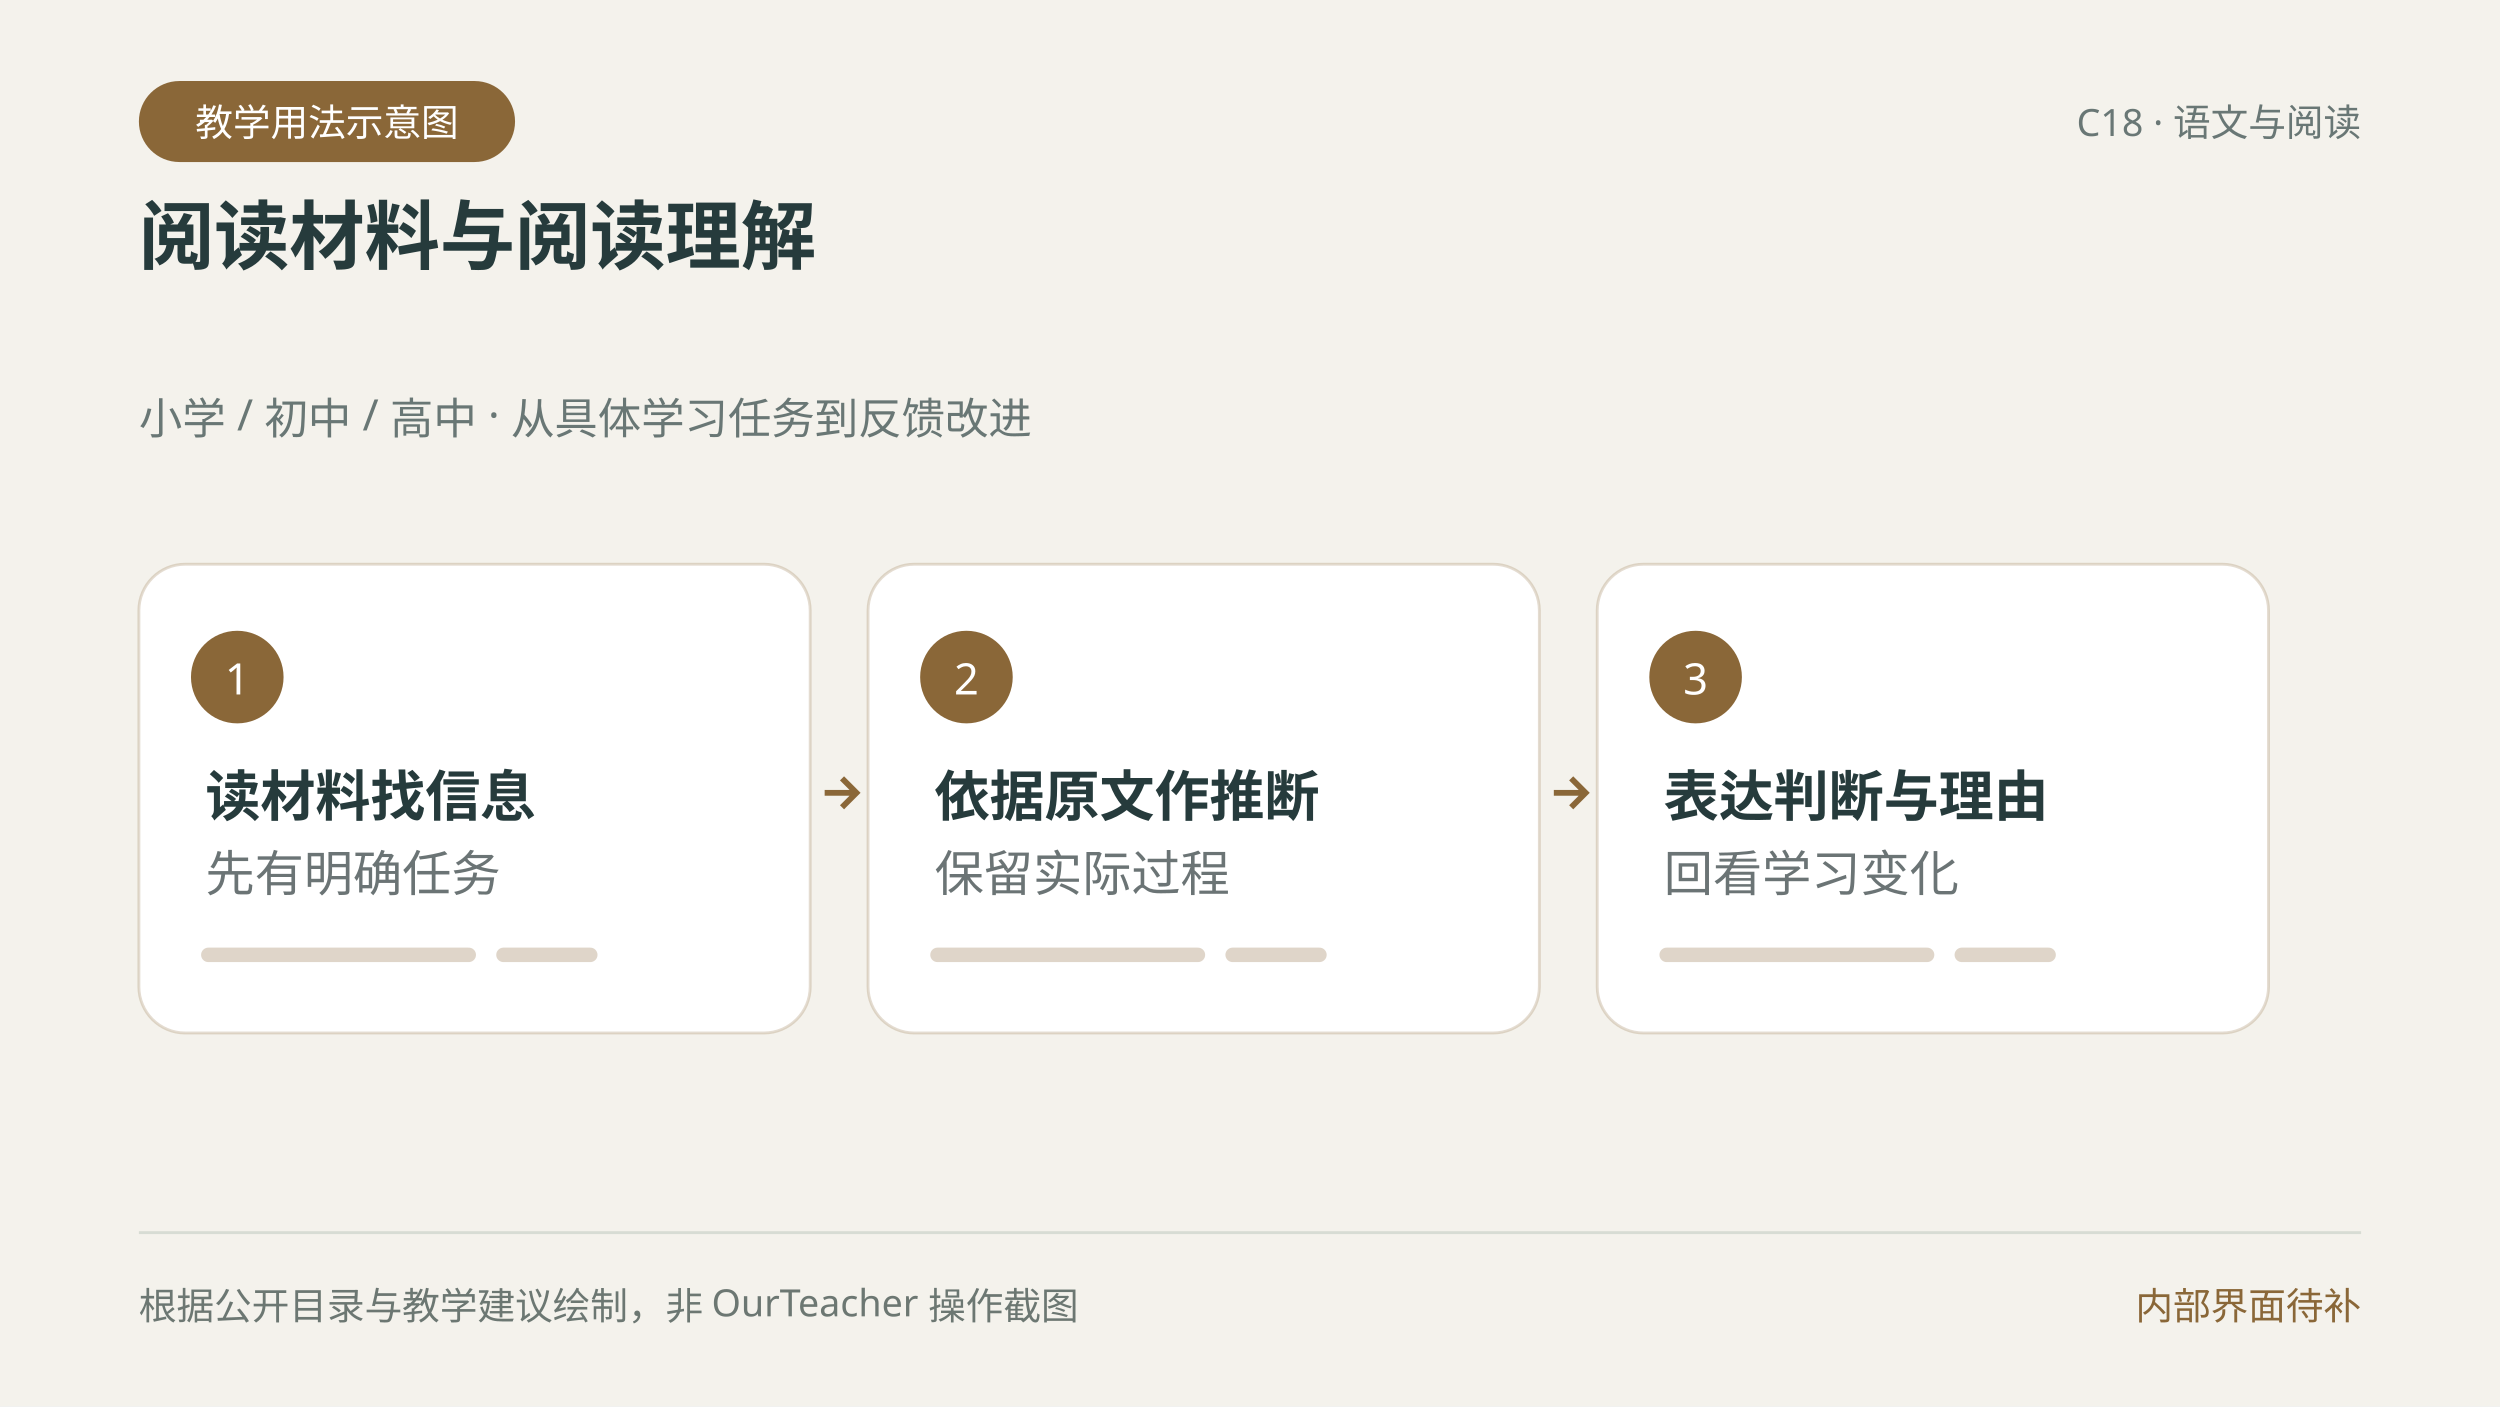
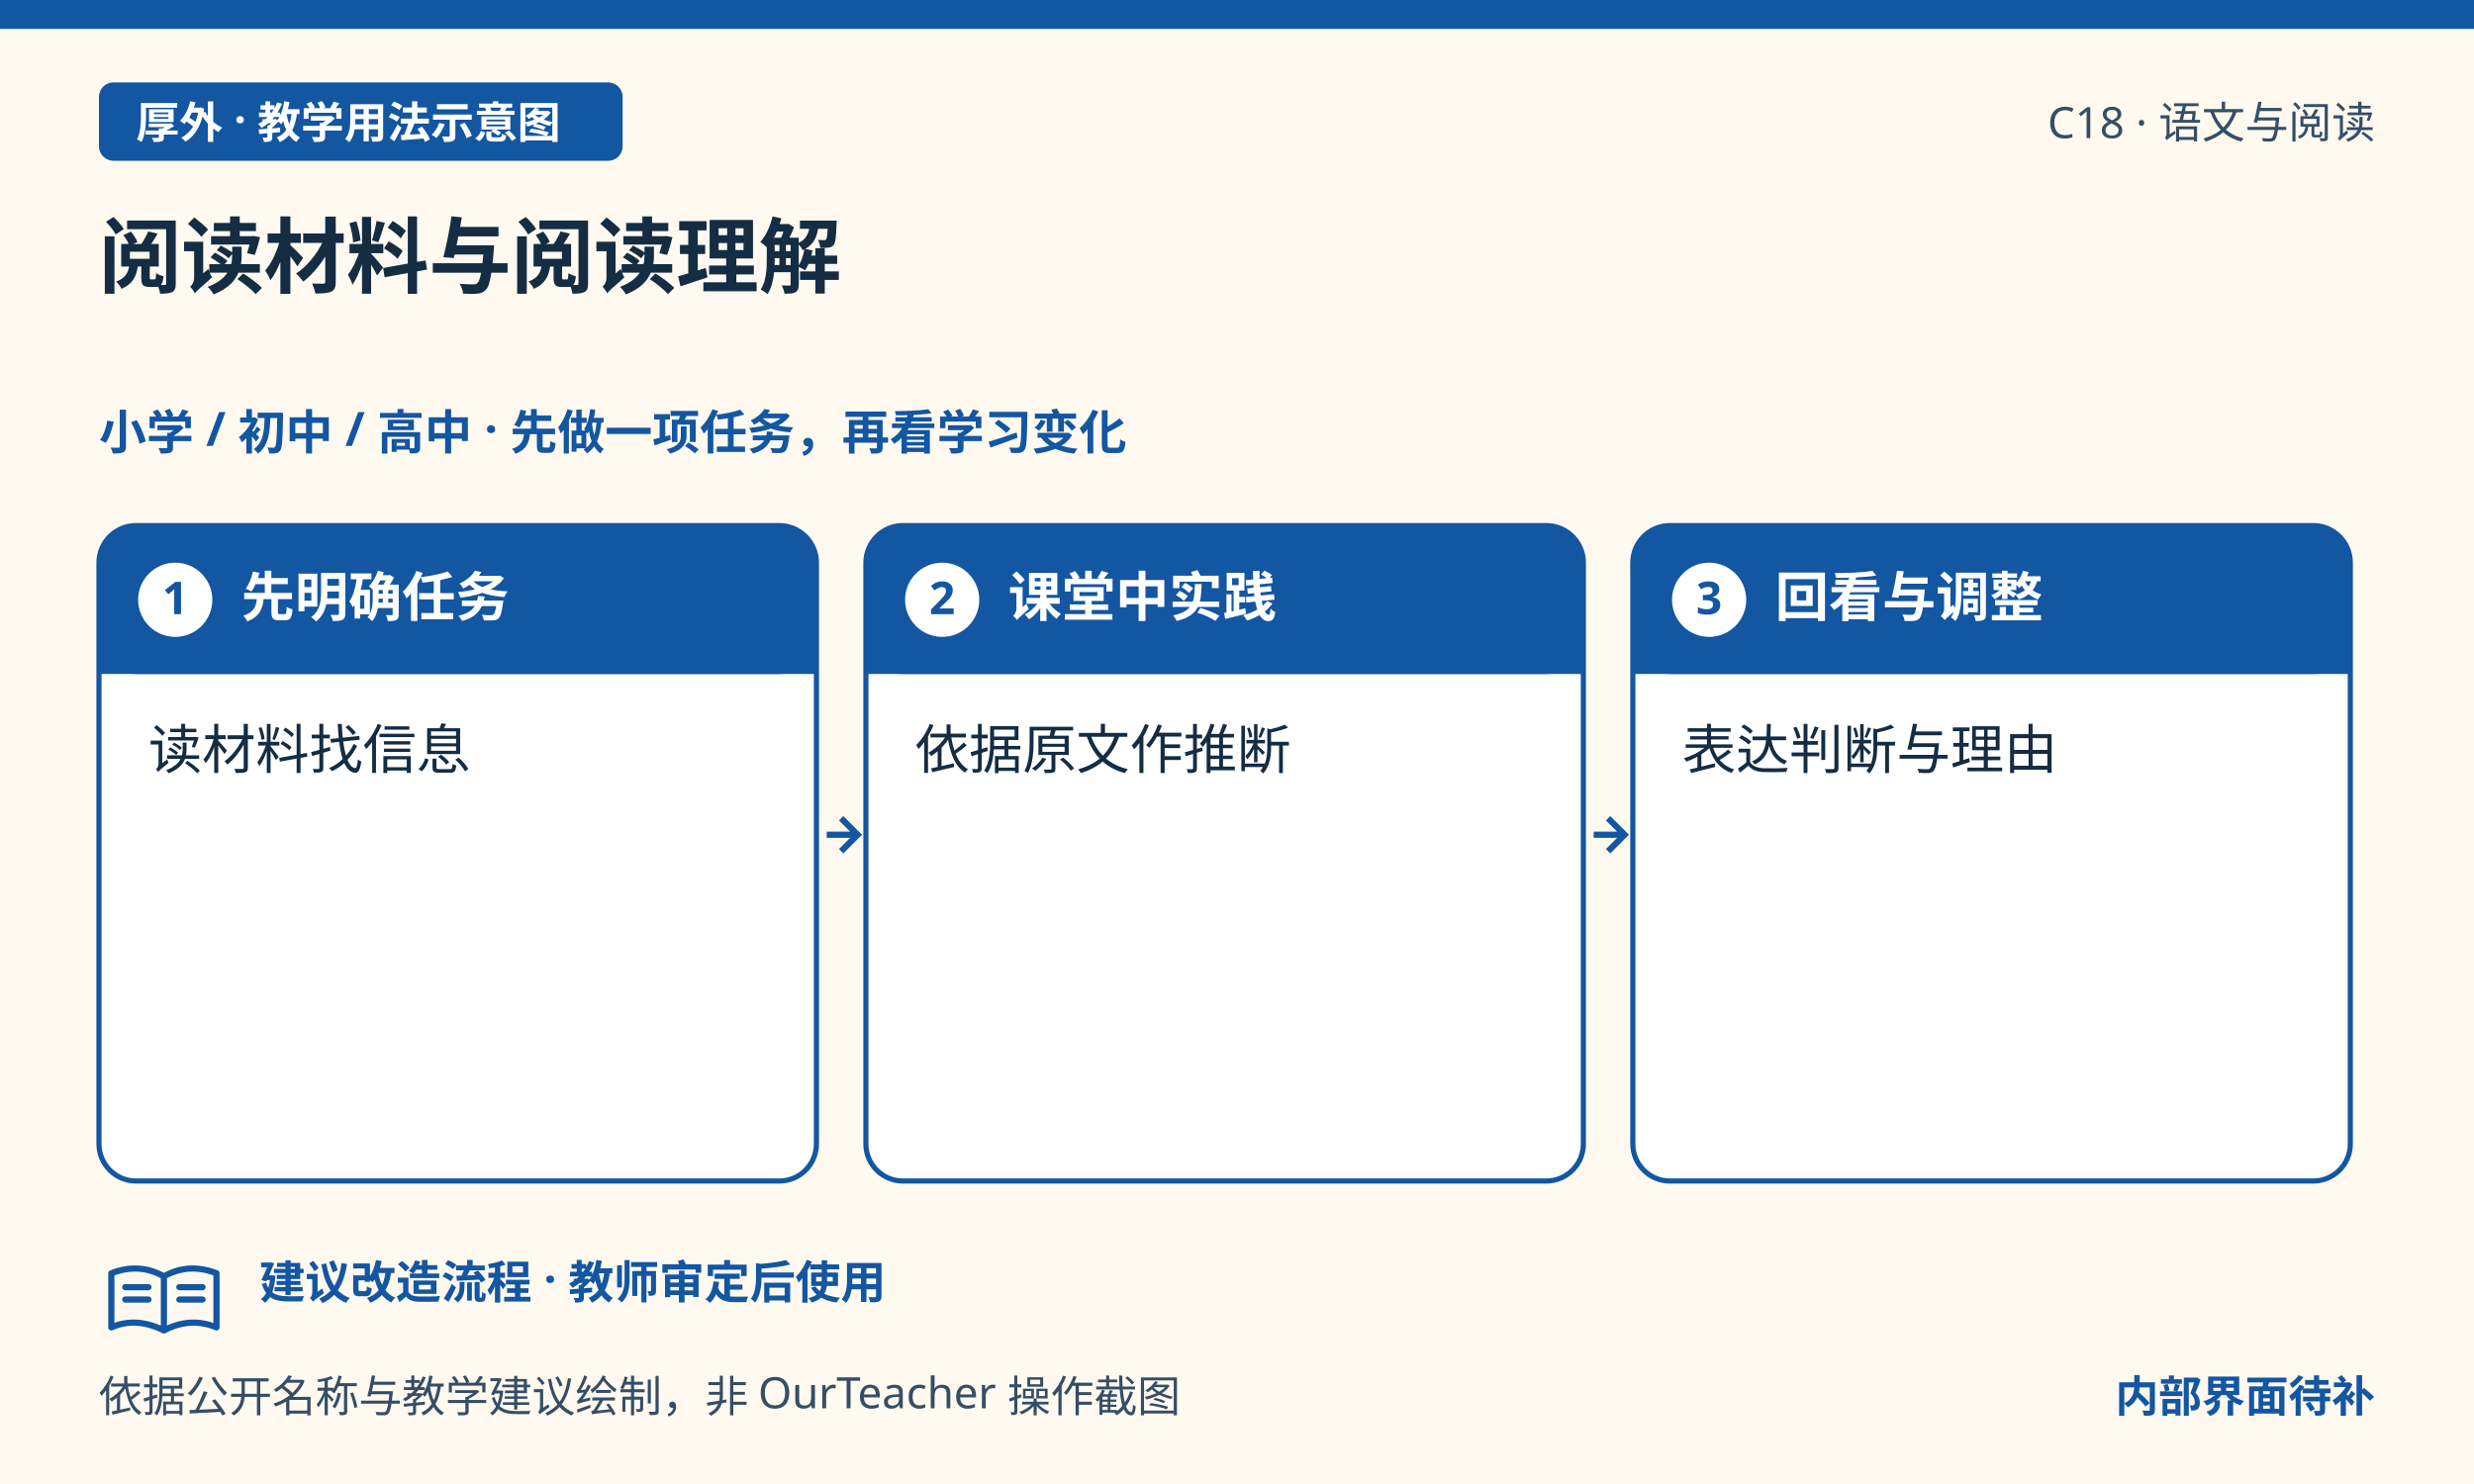
- <svg xmlns="http://www.w3.org/2000/svg" width="864" height="486" viewBox="0 0 864 486" role="img" aria-label="阅读材料与阅读理解教学用法示意图">
-   <rect width="864" height="486" fill="#f4f2ec" />
-   <g font-family="Microsoft YaHei" fill="#263b3c">
-     <rect x="48" y="28" width="130" height="28" rx="14" fill="#8a6738" />
-     <text x="113" y="47" text-anchor="middle" fill="white" font-size="13">教学用法示意图</text>
-     <text x="816" y="47" text-anchor="end" font-size="13" fill="#697775">C18 · 语文与阅读</text>
-     <text x="48" y="91" font-size="26" font-weight="700">阅读材料与阅读理解</text>
-     <text x="48" y="150" font-size="15" fill="#697775">小学 / 初中 / 高中 · 从具体学习任务到反馈改进</text>
+ <svg xmlns="http://www.w3.org/2000/svg" width="1200" height="720" viewBox="0 0 1200 720" role="img" aria-label="阅读材料与阅读理解：厚外教学用法示意图，非产品截图">
+   <rect width="1200" height="720" fill="#fff9f0" />
+   <rect width="1200" height="14" fill="#1356a2" />
+   <g font-family="Microsoft YaHei" fill="#142d43">
+     <rect x="48" y="40" width="254" height="38" rx="7" fill="#1356a2" />
+     <text x="66" y="67" font-size="21" font-weight="700" fill="white">厚外 · 教学用法示意图</text>
+     <text x="1152" y="67" text-anchor="end" font-size="21" fill="#344e65">C18 · 语文与阅读</text>
+     <text x="48" y="139" font-size="40" font-weight="700" fill="#142d43">阅读材料与阅读理解</text>
+     <text x="48" y="218" font-size="23" font-weight="700" fill="#1356a2">小学 / 初中 / 高中 · 先做一项任务，再看学习变化</text>
    <g>
-       <rect x="48" y="195" width="232" height="162" rx="16" fill="white" stroke="#8a6738" stroke-opacity=".23" />
-       <circle cx="82" cy="234" r="16" fill="#8a6738" />
-       <text x="82" y="240" text-anchor="middle" fill="white" font-size="15">1</text>
-       <text x="71" y="282" font-size="19" font-weight="700">读材料找信息</text>
-       <text x="71" y="308" font-size="17" fill="#6b7475">先有明确任务</text>
-       <path d="M 72 330 h 90 m 12 0 h 30" stroke="#8a6738" stroke-opacity=".27" stroke-width="5" stroke-linecap="round" />
+       <rect x="48" y="255" width="348" height="318" rx="18" fill="#ffffff" stroke="#1356a2" stroke-width="2.5" />
+       <rect x="48" y="255" width="348" height="72" rx="18" fill="#1356a2" />
+       <rect x="48" y="291" width="348" height="36" fill="#1356a2" />
+       <circle cx="85" cy="291" r="18" fill="white" />
+       <text x="85" y="298" text-anchor="middle" font-size="22" font-weight="700" fill="#1356a2">1</text>
+       <text x="117" y="299" font-size="26" font-weight="700" fill="white">先明确任务</text>
+       <text x="72" y="373" font-size="26" font-weight="400" fill="#142d43">读材料找信息</text>
    </g>
-     <path d="M 285 274 h 10 m -4 -5 l 5 5 -5 5" fill="none" stroke="#8a6738" stroke-width="2" />
+     <path d="M401 405 H415 M408 397 L416 405 L408 413" fill="none" stroke="#1356a2" stroke-width="3" />
    <g>
-       <rect x="300" y="195" width="232" height="162" rx="16" fill="white" stroke="#8a6738" stroke-opacity=".23" />
-       <circle cx="334" cy="234" r="16" fill="#8a6738" />
-       <text x="334" y="240" text-anchor="middle" fill="white" font-size="15">2</text>
-       <text x="323" y="282" font-size="19" font-weight="700">依据原文作推断</text>
-       <text x="323" y="308" font-size="17" fill="#6b7475">保留实际过程</text>
-       <path d="M 324 330 h 90 m 12 0 h 30" stroke="#8a6738" stroke-opacity=".27" stroke-width="5" stroke-linecap="round" />
+       <rect x="420" y="255" width="348" height="318" rx="18" fill="#ffffff" stroke="#1356a2" stroke-width="2.5" />
+       <rect x="420" y="255" width="348" height="72" rx="18" fill="#1356a2" />
+       <rect x="420" y="291" width="348" height="36" fill="#1356a2" />
+       <circle cx="457" cy="291" r="18" fill="white" />
+       <text x="457" y="298" text-anchor="middle" font-size="22" font-weight="700" fill="#1356a2">2</text>
+       <text x="489" y="299" font-size="26" font-weight="700" fill="white">课堂中实践</text>
+       <text x="444" y="373" font-size="26" font-weight="400" fill="#142d43">依据原文作推断</text>
    </g>
-     <path d="M 537 274 h 10 m -4 -5 l 5 5 -5 5" fill="none" stroke="#8a6738" stroke-width="2" />
+     <path d="M773 405 H787 M780 397 L788 405 L780 413" fill="none" stroke="#1356a2" stroke-width="3" />
    <g>
-       <rect x="552" y="195" width="232" height="162" rx="16" fill="white" stroke="#8a6738" stroke-opacity=".23" />
-       <circle cx="586" cy="234" r="16" fill="#8a6738" />
-       <text x="586" y="240" text-anchor="middle" fill="white" font-size="15">3</text>
-       <text x="575" y="282" font-size="19" font-weight="700">表达判断与理由</text>
-       <text x="575" y="308" font-size="17" fill="#6b7475">回看学习变化</text>
-       <path d="M 576 330 h 90 m 12 0 h 30" stroke="#8a6738" stroke-opacity=".27" stroke-width="5" stroke-linecap="round" />
+       <rect x="792" y="255" width="348" height="318" rx="18" fill="#ffffff" stroke="#1356a2" stroke-width="2.5" />
+       <rect x="792" y="255" width="348" height="72" rx="18" fill="#1356a2" />
+       <rect x="792" y="291" width="348" height="36" fill="#1356a2" />
+       <circle cx="829" cy="291" r="18" fill="white" />
+       <text x="829" y="298" text-anchor="middle" font-size="22" font-weight="700" fill="#1356a2">3</text>
+       <text x="861" y="299" font-size="26" font-weight="700" fill="white">回看与调整</text>
+       <text x="816" y="373" font-size="26" font-weight="400" fill="#142d43">表达判断与理由</text>
    </g>
-     <path d="M48 426 H816" stroke="#d7dcd4" />
-     <text x="48" y="456" font-size="13" fill="#6c7772">根据公开目录与教学建议绘制，非 OurTeacher 操作截图</text>
-     <text x="816" y="456" text-anchor="end" font-size="13" fill="#8a6738">内部界面待补</text>
+     <g transform="translate(48,608) scale(.75)">
+       <g fill="none" stroke="#1356a2" stroke-width="4" stroke-linecap="round" stroke-linejoin="round">
+         <path d="M8 13 Q26 6 42 15 V50 Q24 41 8 48 Z M42 15 Q58 6 76 13 V48 Q59 41 42 50 Z M17 22 L32 22 M17 30 L32 30 M52 22 L67 22 M52 30 L67 30" />
+       </g>
+     </g>
+     <text x="126" y="630" font-size="22" font-weight="700" fill="#1356a2">建议改造流程 · 教师审定后使用</text>
+     <text x="48" y="685" font-size="21" fill="#344e65">依据公开名称与教学建议绘制，非 OurTeacher 操作截图</text>
+     <text x="1152" y="685" text-anchor="end" font-size="21" font-weight="700" fill="#1356a2">内部界面待补</text>
  </g>
</svg>
